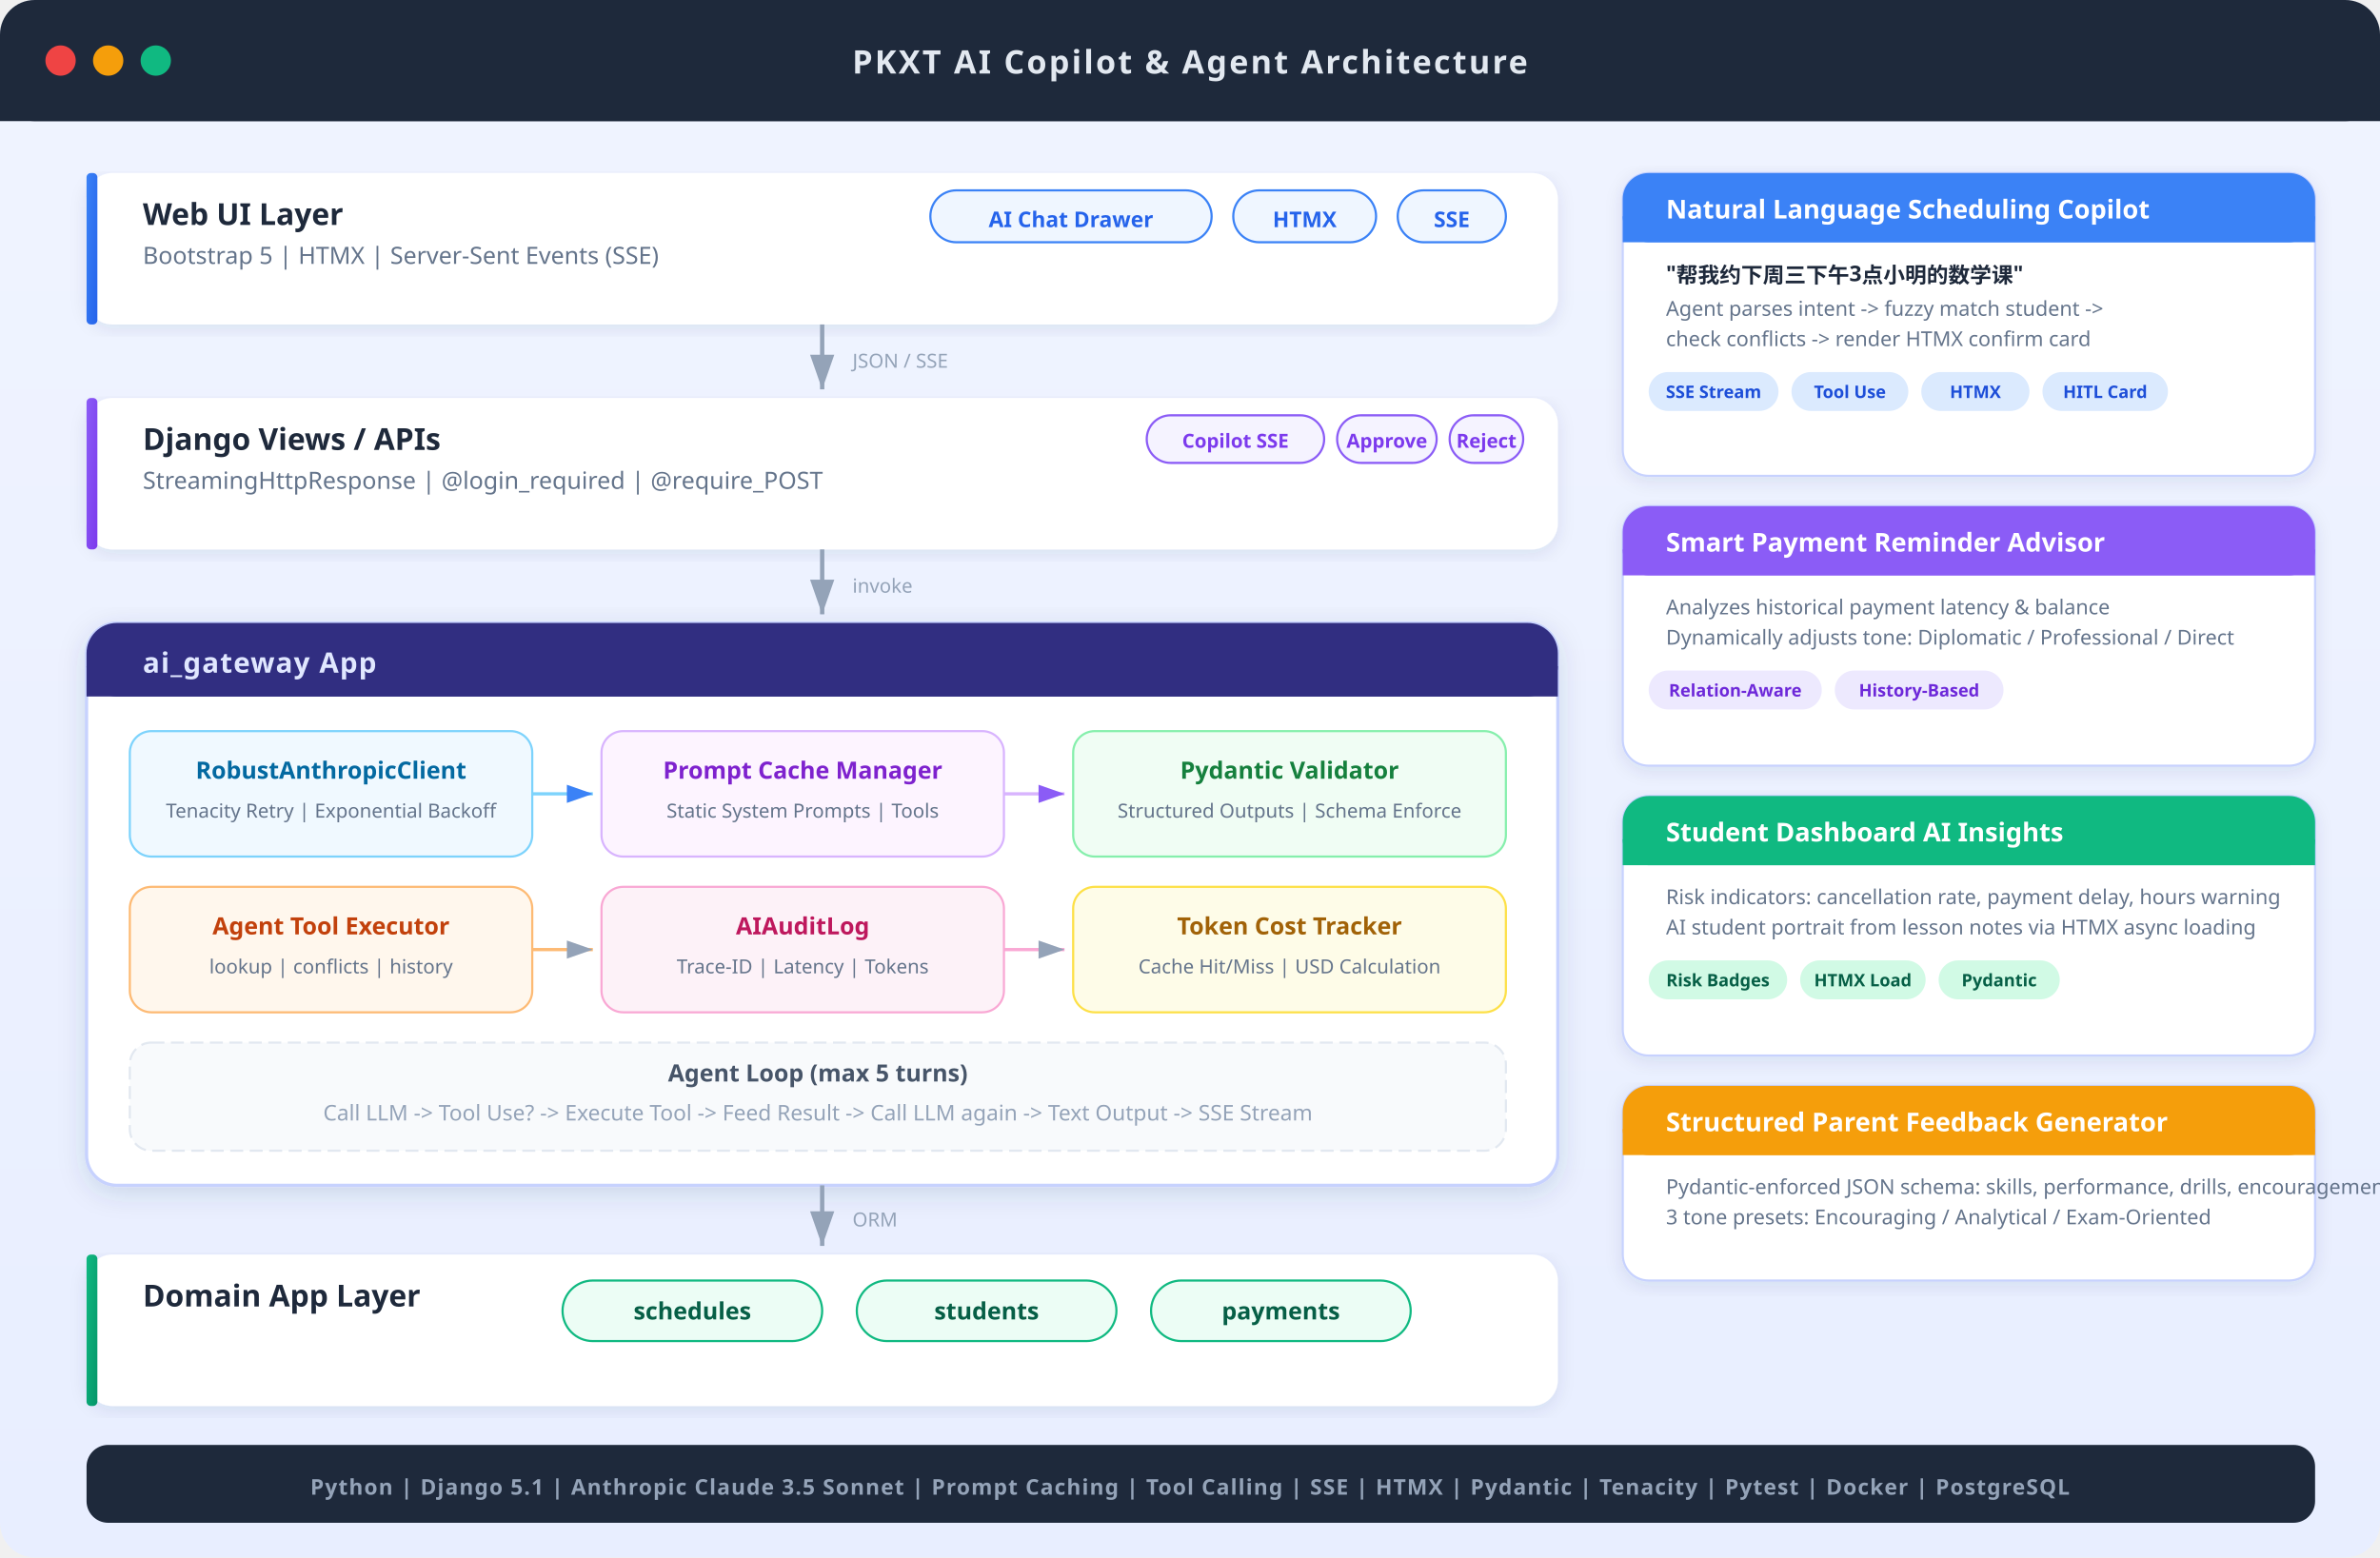
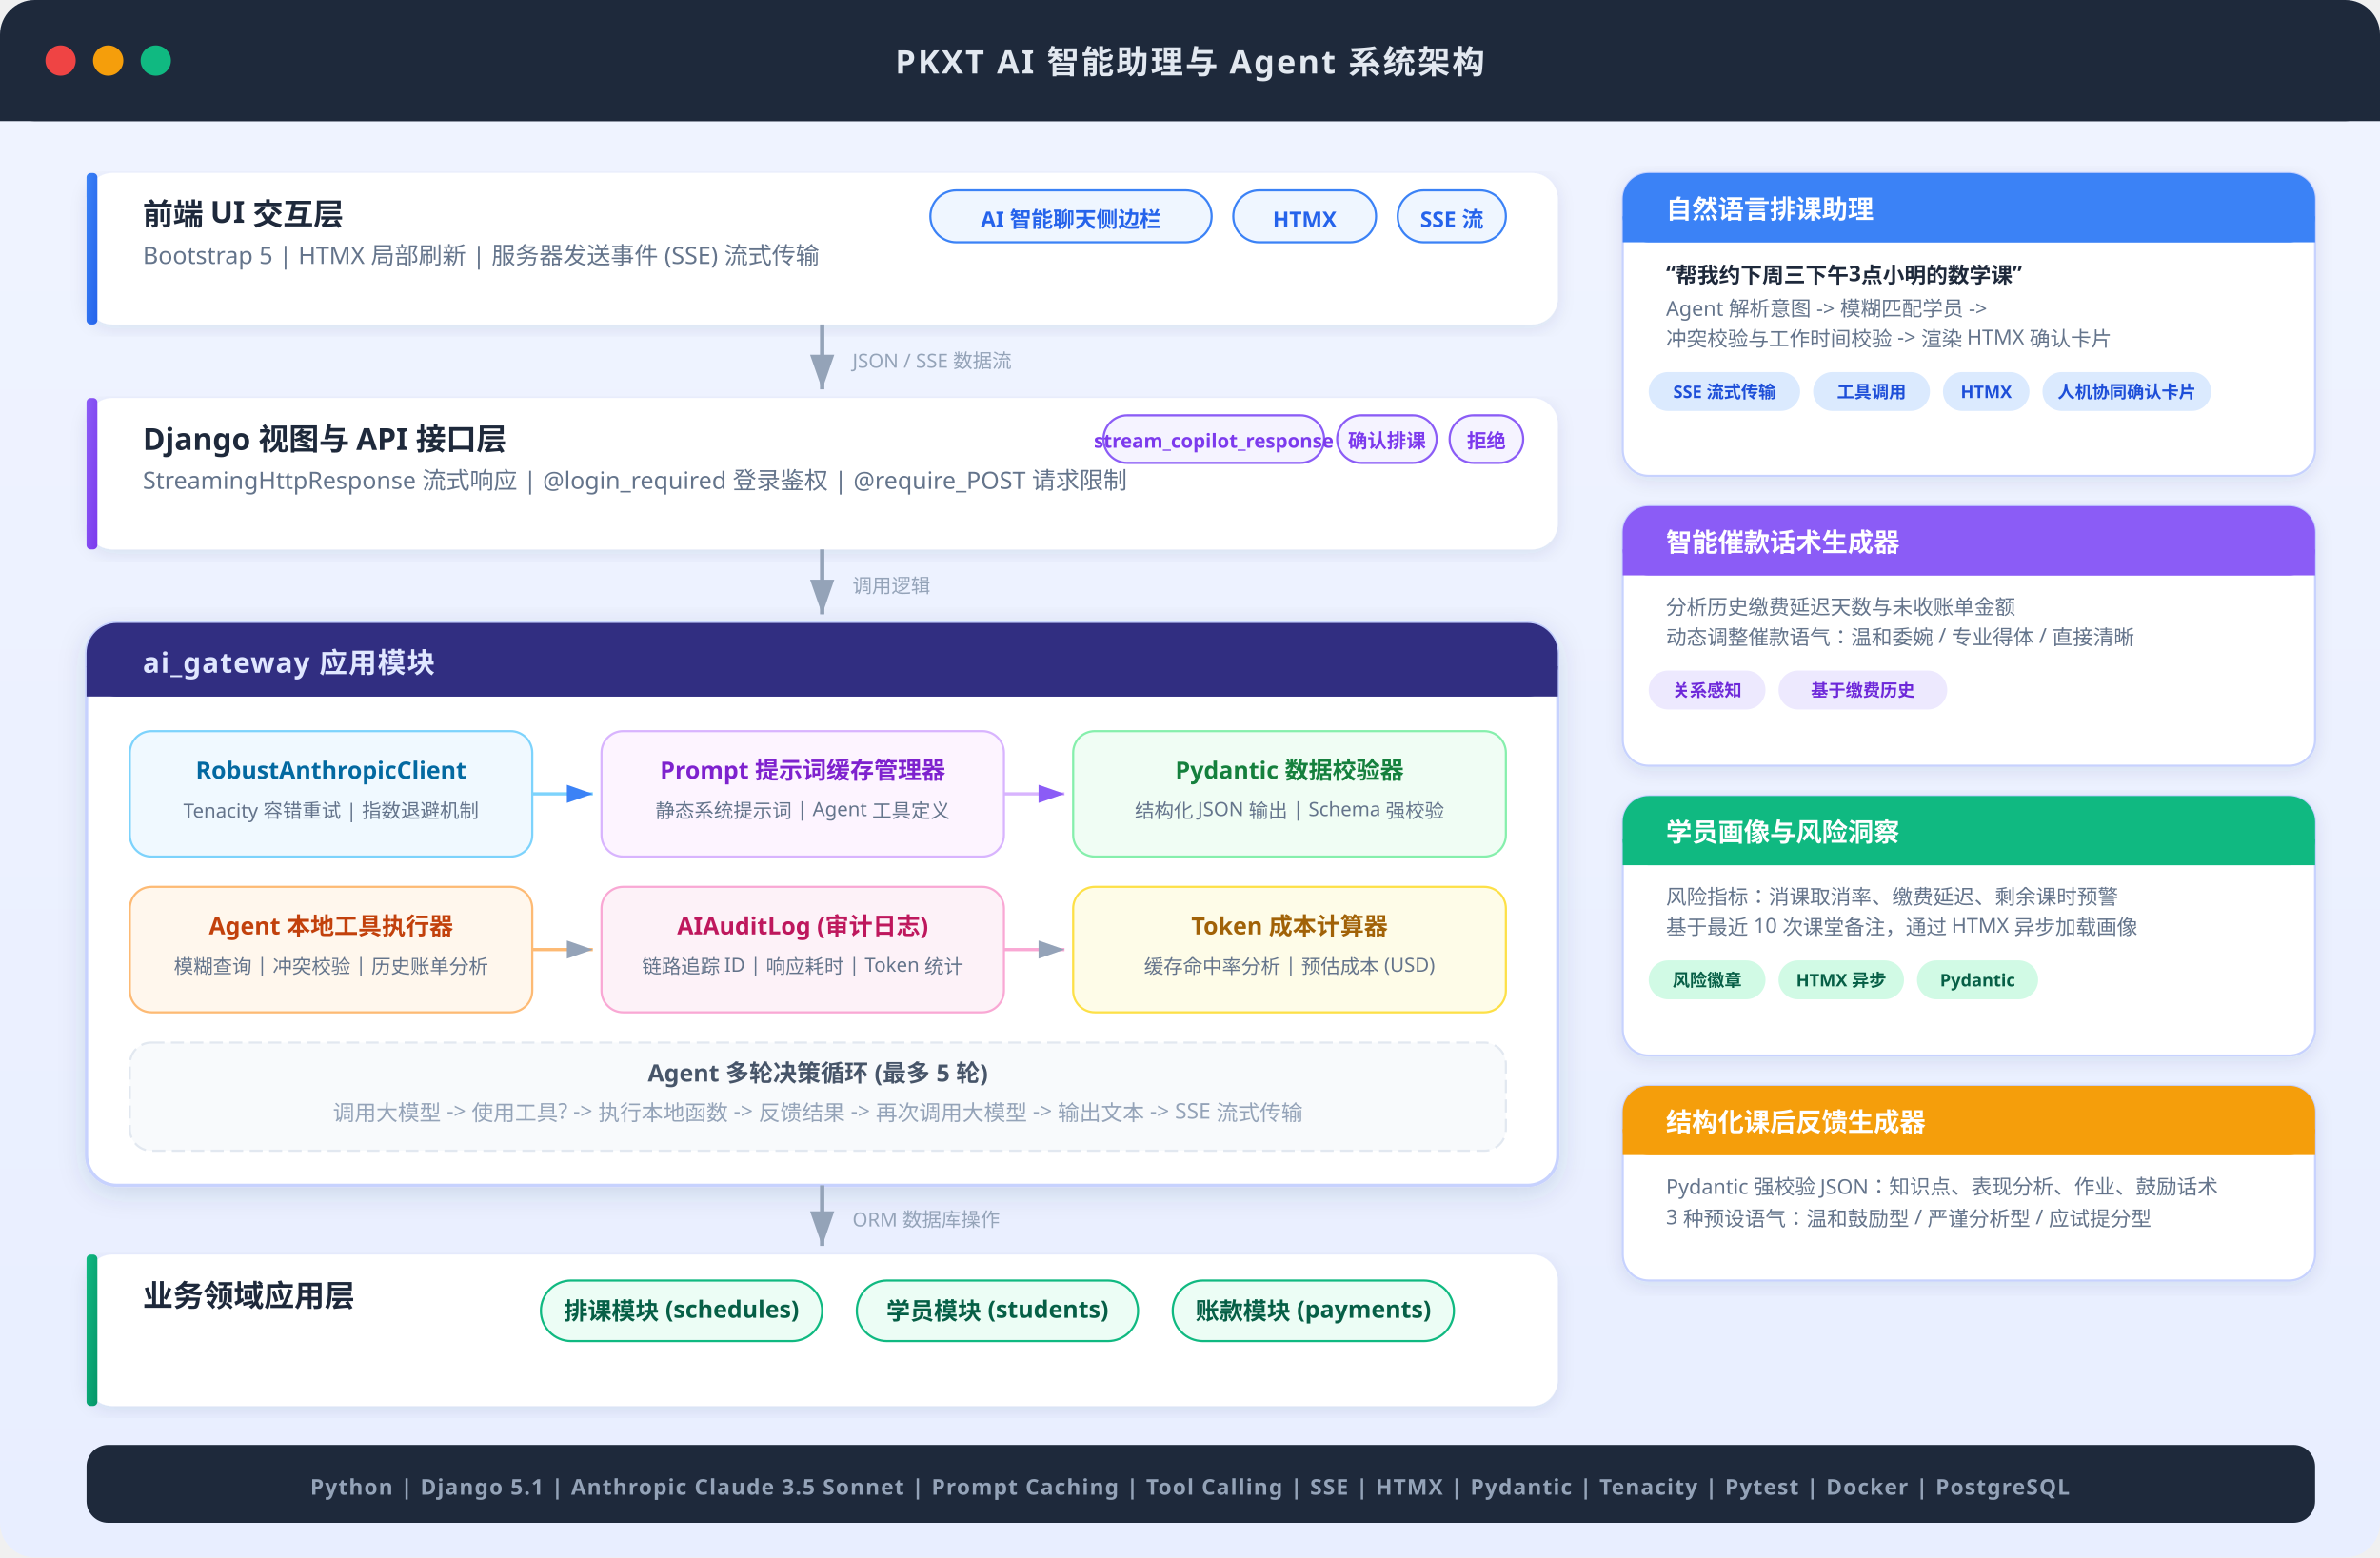
- <svg xmlns="http://www.w3.org/2000/svg" viewBox="0 0 1100 720" font-family="'Segoe UI',system-ui,-apple-system,sans-serif">
+ <svg xmlns="http://www.w3.org/2000/svg" viewBox="0 0 1100 720" font-family="'Microsoft YaHei', 'PingFang SC', 'Segoe UI', system-ui, sans-serif">
  <defs>
    <linearGradient id="bg" x1="0" y1="0" x2="0" y2="1">
      <stop offset="0%" stop-color="#f0f4ff" />
      <stop offset="100%" stop-color="#e8eeff" />
    </linearGradient>
    <linearGradient id="gBlue" x1="0" y1="0" x2="1" y2="1">
      <stop offset="0%" stop-color="#3b82f6" />
      <stop offset="100%" stop-color="#2563eb" />
    </linearGradient>
    <linearGradient id="gPurple" x1="0" y1="0" x2="1" y2="1">
      <stop offset="0%" stop-color="#8b5cf6" />
      <stop offset="100%" stop-color="#7c3aed" />
    </linearGradient>
    <linearGradient id="gGreen" x1="0" y1="0" x2="1" y2="1">
      <stop offset="0%" stop-color="#10b981" />
      <stop offset="100%" stop-color="#059669" />
    </linearGradient>
    <linearGradient id="gOrange" x1="0" y1="0" x2="1" y2="1">
      <stop offset="0%" stop-color="#f59e0b" />
      <stop offset="100%" stop-color="#d97706" />
    </linearGradient>
    <linearGradient id="gPink" x1="0" y1="0" x2="1" y2="1">
      <stop offset="0%" stop-color="#ec4899" />
      <stop offset="100%" stop-color="#db2777" />
    </linearGradient>
    <filter id="shadow" x="-4%" y="-4%" width="108%" height="112%">
      <feDropShadow dx="0" dy="2" stdDeviation="4" flood-color="#1e3a5f" flood-opacity="0.10" />
    </filter>
    <filter id="shadowLg" x="-4%" y="-4%" width="108%" height="112%">
      <feDropShadow dx="0" dy="3" stdDeviation="6" flood-color="#1e3a5f" flood-opacity="0.14" />
    </filter>
    <marker id="arrow" viewBox="0 0 10 7" refX="10" refY="3.5" markerWidth="8" markerHeight="6" orient="auto-start-reverse">
      <polygon points="0,0 10,3.5 0,7" fill="#94a3b8" />
    </marker>
    <marker id="arrowBlue" viewBox="0 0 10 7" refX="10" refY="3.5" markerWidth="8" markerHeight="6" orient="auto-start-reverse">
      <polygon points="0,0 10,3.5 0,7" fill="#3b82f6" />
    </marker>
    <marker id="arrowPurple" viewBox="0 0 10 7" refX="10" refY="3.5" markerWidth="8" markerHeight="6" orient="auto-start-reverse">
      <polygon points="0,0 10,3.5 0,7" fill="#8b5cf6" />
    </marker>
  </defs>
  <rect width="1100" height="720" rx="16" fill="url(#bg)" />
  <rect x="0" y="0" width="1100" height="56" rx="16" fill="#1e293b" />
  <rect x="0" y="28" width="1100" height="28" fill="#1e293b" />
  <circle cx="28" cy="28" r="7" fill="#ef4444" />
  <circle cx="50" cy="28" r="7" fill="#f59e0b" />
  <circle cx="72" cy="28" r="7" fill="#10b981" />
-   <text x="550" y="34" text-anchor="middle" fill="#e2e8f0" font-size="15" font-weight="700" letter-spacing="1">PKXT  AI Copilot  &amp;  Agent  Architecture</text>
+   <text x="550" y="34" text-anchor="middle" fill="#e2e8f0" font-size="15" font-weight="700" letter-spacing="1">PKXT  AI 智能助理与 Agent 系统架构</text>
  <rect x="40" y="80" width="680" height="70" rx="12" fill="white" filter="url(#shadow)" />
  <rect x="40" y="80" width="5" height="70" rx="2" fill="url(#gBlue)" />
-   <text x="66" y="104" fill="#1e293b" font-size="14" font-weight="700">Web UI Layer</text>
-   <text x="66" y="122" fill="#64748b" font-size="11">Bootstrap 5  |  HTMX  |  Server-Sent Events (SSE)</text>
+   <text x="66" y="104" fill="#1e293b" font-size="14" font-weight="700">前端 UI 交互层</text>
+   <text x="66" y="122" fill="#64748b" font-size="11">Bootstrap 5  |  HTMX 局部刷新  |  服务器发送事件 (SSE) 流式传输</text>
  <rect x="430" y="88" width="130" height="24" rx="12" fill="#eff6ff" stroke="#3b82f6" stroke-width="1" />
-   <text x="495" y="105" text-anchor="middle" fill="#2563eb" font-size="10" font-weight="600">AI Chat Drawer</text>
+   <text x="495" y="105" text-anchor="middle" fill="#2563eb" font-size="10" font-weight="600">AI 智能聊天侧边栏</text>
  <rect x="570" y="88" width="66" height="24" rx="12" fill="#eff6ff" stroke="#3b82f6" stroke-width="1" />
  <text x="603" y="105" text-anchor="middle" fill="#2563eb" font-size="10" font-weight="600">HTMX</text>
  <rect x="646" y="88" width="50" height="24" rx="12" fill="#eff6ff" stroke="#3b82f6" stroke-width="1" />
-   <text x="671" y="105" text-anchor="middle" fill="#2563eb" font-size="10" font-weight="600">SSE</text>
+   <text x="671" y="105" text-anchor="middle" fill="#2563eb" font-size="10" font-weight="600">SSE 流</text>
  <line x1="380" y1="150" x2="380" y2="180" stroke="#94a3b8" stroke-width="2" marker-end="url(#arrow)" />
-   <text x="394" y="170" fill="#94a3b8" font-size="9">JSON / SSE</text>
+   <text x="394" y="170" fill="#94a3b8" font-size="9">JSON / SSE 数据流</text>
  <rect x="40" y="184" width="680" height="70" rx="12" fill="white" filter="url(#shadow)" />
  <rect x="40" y="184" width="5" height="70" rx="2" fill="url(#gPurple)" />
-   <text x="66" y="208" fill="#1e293b" font-size="14" font-weight="700">Django Views / APIs</text>
-   <text x="66" y="226" fill="#64748b" font-size="11">StreamingHttpResponse  |  @login_required  |  @require_POST</text>
-   <rect x="530" y="192" width="82" height="22" rx="11" fill="#f5f3ff" stroke="#8b5cf6" stroke-width="1" />
-   <text x="571" y="207" text-anchor="middle" fill="#7c3aed" font-size="9" font-weight="600">Copilot SSE</text>
+   <text x="66" y="208" fill="#1e293b" font-size="14" font-weight="700">Django 视图与 API 接口层</text>
+   <text x="66" y="226" fill="#64748b" font-size="11">StreamingHttpResponse 流式响应  |  @login_required 登录鉴权  |  @require_POST 请求限制</text>
+   <rect x="510" y="192" width="102" height="22" rx="11" fill="#f5f3ff" stroke="#8b5cf6" stroke-width="1" />
+   <text x="561" y="207" text-anchor="middle" fill="#7c3aed" font-size="9" font-weight="600">stream_copilot_response</text>
  <rect x="618" y="192" width="46" height="22" rx="11" fill="#f5f3ff" stroke="#8b5cf6" stroke-width="1" />
-   <text x="641" y="207" text-anchor="middle" fill="#7c3aed" font-size="9" font-weight="600">Approve</text>
+   <text x="641" y="207" text-anchor="middle" fill="#7c3aed" font-size="9" font-weight="600">确认排课</text>
  <rect x="670" y="192" width="34" height="22" rx="11" fill="#f5f3ff" stroke="#8b5cf6" stroke-width="1" />
-   <text x="687" y="207" text-anchor="middle" fill="#7c3aed" font-size="9" font-weight="600">Reject</text>
+   <text x="687" y="207" text-anchor="middle" fill="#7c3aed" font-size="9" font-weight="600">拒绝</text>
  <line x1="380" y1="254" x2="380" y2="284" stroke="#94a3b8" stroke-width="2" marker-end="url(#arrow)" />
-   <text x="394" y="274" fill="#94a3b8" font-size="9">invoke</text>
+   <text x="394" y="274" fill="#94a3b8" font-size="9">调用逻辑</text>
  <rect x="40" y="288" width="680" height="260" rx="14" fill="white" stroke="#c7d2fe" stroke-width="1.5" filter="url(#shadowLg)" />
  <rect x="40" y="288" width="680" height="34" rx="14" fill="#312e81" />
  <rect x="40" y="308" width="680" height="14" fill="#312e81" />
-   <text x="66" y="311" fill="#e0e7ff" font-size="13" font-weight="700" letter-spacing="0.5">ai_gateway  App</text>
+   <text x="66" y="311" fill="#e0e7ff" font-size="13" font-weight="700" letter-spacing="0.5">ai_gateway  应用模块</text>
  <rect x="60" y="338" width="186" height="58" rx="10" fill="#f0f9ff" stroke="#7dd3fc" stroke-width="1" />
  <text x="153" y="360" text-anchor="middle" fill="#0369a1" font-size="11" font-weight="700">RobustAnthropicClient</text>
-   <text x="153" y="378" text-anchor="middle" fill="#64748b" font-size="9">Tenacity Retry  |  Exponential Backoff</text>
+   <text x="153" y="378" text-anchor="middle" fill="#64748b" font-size="9">Tenacity 容错重试  |  指数退避机制</text>
  <line x1="246" y1="367" x2="274" y2="367" stroke="#7dd3fc" stroke-width="1.5" marker-end="url(#arrowBlue)" />
  <rect x="278" y="338" width="186" height="58" rx="10" fill="#fdf4ff" stroke="#d8b4fe" stroke-width="1" />
-   <text x="371" y="360" text-anchor="middle" fill="#7e22ce" font-size="11" font-weight="700">Prompt Cache Manager</text>
-   <text x="371" y="378" text-anchor="middle" fill="#64748b" font-size="9">Static System Prompts  |  Tools</text>
+   <text x="371" y="360" text-anchor="middle" fill="#7e22ce" font-size="11" font-weight="700">Prompt 提示词缓存管理器</text>
+   <text x="371" y="378" text-anchor="middle" fill="#64748b" font-size="9">静态系统提示词  |  Agent 工具定义</text>
  <line x1="464" y1="367" x2="492" y2="367" stroke="#d8b4fe" stroke-width="1.5" marker-end="url(#arrowPurple)" />
  <rect x="496" y="338" width="200" height="58" rx="10" fill="#f0fdf4" stroke="#86efac" stroke-width="1" />
-   <text x="596" y="360" text-anchor="middle" fill="#15803d" font-size="11" font-weight="700">Pydantic Validator</text>
-   <text x="596" y="378" text-anchor="middle" fill="#64748b" font-size="9">Structured Outputs  |  Schema Enforce</text>
+   <text x="596" y="360" text-anchor="middle" fill="#15803d" font-size="11" font-weight="700">Pydantic 数据校验器</text>
+   <text x="596" y="378" text-anchor="middle" fill="#64748b" font-size="9">结构化 JSON 输出  |  Schema 强校验</text>
  <rect x="60" y="410" width="186" height="58" rx="10" fill="#fff7ed" stroke="#fdba74" stroke-width="1" />
-   <text x="153" y="432" text-anchor="middle" fill="#c2410c" font-size="11" font-weight="700">Agent Tool Executor</text>
-   <text x="153" y="450" text-anchor="middle" fill="#64748b" font-size="9">lookup  |  conflicts  |  history</text>
+   <text x="153" y="432" text-anchor="middle" fill="#c2410c" font-size="11" font-weight="700">Agent 本地工具执行器</text>
+   <text x="153" y="450" text-anchor="middle" fill="#64748b" font-size="9">模糊查询  |  冲突校验  |  历史账单分析</text>
  <line x1="246" y1="439" x2="274" y2="439" stroke="#fdba74" stroke-width="1.5" marker-end="url(#arrow)" />
  <rect x="278" y="410" width="186" height="58" rx="10" fill="#fdf2f8" stroke="#f9a8d4" stroke-width="1" />
-   <text x="371" y="432" text-anchor="middle" fill="#be185d" font-size="11" font-weight="700">AIAuditLog</text>
-   <text x="371" y="450" text-anchor="middle" fill="#64748b" font-size="9">Trace-ID  |  Latency  |  Tokens</text>
+   <text x="371" y="432" text-anchor="middle" fill="#be185d" font-size="11" font-weight="700">AIAuditLog (审计日志)</text>
+   <text x="371" y="450" text-anchor="middle" fill="#64748b" font-size="9">链路追踪 ID  |  响应耗时  |  Token 统计</text>
  <line x1="464" y1="439" x2="492" y2="439" stroke="#f9a8d4" stroke-width="1.5" marker-end="url(#arrow)" />
  <rect x="496" y="410" width="200" height="58" rx="10" fill="#fefce8" stroke="#fde047" stroke-width="1" />
-   <text x="596" y="432" text-anchor="middle" fill="#a16207" font-size="11" font-weight="700">Token Cost Tracker</text>
-   <text x="596" y="450" text-anchor="middle" fill="#64748b" font-size="9">Cache Hit/Miss  |  USD Calculation</text>
+   <text x="596" y="432" text-anchor="middle" fill="#a16207" font-size="11" font-weight="700">Token 成本计算器</text>
+   <text x="596" y="450" text-anchor="middle" fill="#64748b" font-size="9">缓存命中率分析  |  预估成本 (USD)</text>
  <rect x="60" y="482" width="636" height="50" rx="10" fill="#f8fafc" stroke="#e2e8f0" stroke-width="1" stroke-dasharray="6,3" />
-   <text x="378" y="500" text-anchor="middle" fill="#475569" font-size="11" font-weight="600">Agent Loop (max 5 turns)</text>
-   <text x="378" y="518" text-anchor="middle" fill="#94a3b8" font-size="10">Call LLM  -&gt;  Tool Use?  -&gt;  Execute Tool  -&gt;  Feed Result  -&gt;  Call LLM again  -&gt;  Text Output  -&gt;  SSE Stream</text>
+   <text x="378" y="500" text-anchor="middle" fill="#475569" font-size="11" font-weight="600">Agent 多轮决策循环 (最多 5 轮)</text>
+   <text x="378" y="518" text-anchor="middle" fill="#94a3b8" font-size="10">调用大模型  -&gt;  使用工具?  -&gt;  执行本地函数  -&gt;  反馈结果  -&gt;  再次调用大模型  -&gt;  输出文本  -&gt;  SSE 流式传输</text>
  <line x1="380" y1="548" x2="380" y2="576" stroke="#94a3b8" stroke-width="2" marker-end="url(#arrow)" />
-   <text x="394" y="567" fill="#94a3b8" font-size="9">ORM</text>
+   <text x="394" y="567" fill="#94a3b8" font-size="9">ORM 数据库操作</text>
  <rect x="40" y="580" width="680" height="70" rx="12" fill="white" filter="url(#shadow)" />
  <rect x="40" y="580" width="5" height="70" rx="2" fill="url(#gGreen)" />
-   <text x="66" y="604" fill="#1e293b" font-size="14" font-weight="700">Domain App Layer</text>
-   <rect x="260" y="592" width="120" height="28" rx="14" fill="#ecfdf5" stroke="#10b981" stroke-width="1" />
-   <text x="320" y="610" text-anchor="middle" fill="#065f46" font-size="11" font-weight="600">schedules</text>
-   <rect x="396" y="592" width="120" height="28" rx="14" fill="#ecfdf5" stroke="#10b981" stroke-width="1" />
-   <text x="456" y="610" text-anchor="middle" fill="#065f46" font-size="11" font-weight="600">students</text>
-   <rect x="532" y="592" width="120" height="28" rx="14" fill="#ecfdf5" stroke="#10b981" stroke-width="1" />
-   <text x="592" y="610" text-anchor="middle" fill="#065f46" font-size="11" font-weight="600">payments</text>
+   <text x="66" y="604" fill="#1e293b" font-size="14" font-weight="700">业务领域应用层</text>
+   <rect x="250" y="592" width="130" height="28" rx="14" fill="#ecfdf5" stroke="#10b981" stroke-width="1" />
+   <text x="315" y="610" text-anchor="middle" fill="#065f46" font-size="11" font-weight="600">排课模块 (schedules)</text>
+   <rect x="396" y="592" width="130" height="28" rx="14" fill="#ecfdf5" stroke="#10b981" stroke-width="1" />
+   <text x="461" y="610" text-anchor="middle" fill="#065f46" font-size="11" font-weight="600">学员模块 (students)</text>
+   <rect x="542" y="592" width="130" height="28" rx="14" fill="#ecfdf5" stroke="#10b981" stroke-width="1" />
+   <text x="607" y="610" text-anchor="middle" fill="#065f46" font-size="11" font-weight="600">账款模块 (payments)</text>
  <rect x="750" y="80" width="320" height="140" rx="12" fill="white" stroke="#c7d2fe" stroke-width="1" filter="url(#shadow)" />
  <rect x="750" y="80" width="320" height="32" rx="12" fill="#3b82f6" />
  <rect x="750" y="100" width="320" height="12" fill="#3b82f6" />
-   <text x="770" y="101" fill="white" font-size="12" font-weight="700">Natural Language Scheduling Copilot</text>
-   <text x="770" y="130" fill="#1e293b" font-size="10" font-weight="600">"帮我约下周三下午3点小明的数学课"</text>
-   <text x="770" y="146" fill="#64748b" font-size="9.5">Agent parses intent -&gt; fuzzy match student -&gt;</text>
-   <text x="770" y="160" fill="#64748b" font-size="9.5">check conflicts -&gt; render HTMX confirm card</text>
-   <rect x="762" y="172" width="60" height="18" rx="9" fill="#dbeafe" />
-   <text x="792" y="184" text-anchor="middle" fill="#1d4ed8" font-size="8" font-weight="600">SSE Stream</text>
-   <rect x="828" y="172" width="54" height="18" rx="9" fill="#dbeafe" />
-   <text x="855" y="184" text-anchor="middle" fill="#1d4ed8" font-size="8" font-weight="600">Tool Use</text>
-   <rect x="888" y="172" width="50" height="18" rx="9" fill="#dbeafe" />
-   <text x="913" y="184" text-anchor="middle" fill="#1d4ed8" font-size="8" font-weight="600">HTMX</text>
-   <rect x="944" y="172" width="58" height="18" rx="9" fill="#dbeafe" />
-   <text x="973" y="184" text-anchor="middle" fill="#1d4ed8" font-size="8" font-weight="600">HITL Card</text>
+   <text x="770" y="101" fill="white" font-size="12" font-weight="700">自然语言排课助理</text>
+   <text x="770" y="130" fill="#1e293b" font-size="10" font-weight="600">“帮我约下周三下午3点小明的数学课”</text>
+   <text x="770" y="146" fill="#64748b" font-size="9.5">Agent 解析意图 -&gt; 模糊匹配学员 -&gt;</text>
+   <text x="770" y="160" fill="#64748b" font-size="9.5">冲突校验与工作时间校验 -&gt; 渲染 HTMX 确认卡片</text>
+   <rect x="762" y="172" width="70" height="18" rx="9" fill="#dbeafe" />
+   <text x="797" y="184" text-anchor="middle" fill="#1d4ed8" font-size="8" font-weight="600">SSE 流式传输</text>
+   <rect x="838" y="172" width="54" height="18" rx="9" fill="#dbeafe" />
+   <text x="865" y="184" text-anchor="middle" fill="#1d4ed8" font-size="8" font-weight="600">工具调用</text>
+   <rect x="898" y="172" width="40" height="18" rx="9" fill="#dbeafe" />
+   <text x="918" y="184" text-anchor="middle" fill="#1d4ed8" font-size="8" font-weight="600">HTMX</text>
+   <rect x="944" y="172" width="78" height="18" rx="9" fill="#dbeafe" />
+   <text x="983" y="184" text-anchor="middle" fill="#1d4ed8" font-size="8" font-weight="600">人机协同确认卡片</text>
  <rect x="750" y="234" width="320" height="120" rx="12" fill="white" stroke="#c7d2fe" stroke-width="1" filter="url(#shadow)" />
  <rect x="750" y="234" width="320" height="32" rx="12" fill="#8b5cf6" />
  <rect x="750" y="254" width="320" height="12" fill="#8b5cf6" />
-   <text x="770" y="255" fill="white" font-size="12" font-weight="700">Smart Payment Reminder Advisor</text>
-   <text x="770" y="284" fill="#64748b" font-size="9.5">Analyzes historical payment latency &amp; balance</text>
-   <text x="770" y="298" fill="#64748b" font-size="9.5">Dynamically adjusts tone: Diplomatic / Professional / Direct</text>
-   <rect x="762" y="310" width="80" height="18" rx="9" fill="#ede9fe" />
-   <text x="802" y="322" text-anchor="middle" fill="#6d28d9" font-size="8" font-weight="600">Relation-Aware</text>
-   <rect x="848" y="310" width="78" height="18" rx="9" fill="#ede9fe" />
-   <text x="887" y="322" text-anchor="middle" fill="#6d28d9" font-size="8" font-weight="600">History-Based</text>
+   <text x="770" y="255" fill="white" font-size="12" font-weight="700">智能催款话术生成器</text>
+   <text x="770" y="284" fill="#64748b" font-size="9.5">分析历史缴费延迟天数与未收账单金额</text>
+   <text x="770" y="298" fill="#64748b" font-size="9.5">动态调整催款语气：温和委婉 / 专业得体 / 直接清晰</text>
+   <rect x="762" y="310" width="54" height="18" rx="9" fill="#ede9fe" />
+   <text x="789" y="322" text-anchor="middle" fill="#6d28d9" font-size="8" font-weight="600">关系感知</text>
+   <rect x="822" y="310" width="78" height="18" rx="9" fill="#ede9fe" />
+   <text x="861" y="322" text-anchor="middle" fill="#6d28d9" font-size="8" font-weight="600">基于缴费历史</text>
  <rect x="750" y="368" width="320" height="120" rx="12" fill="white" stroke="#c7d2fe" stroke-width="1" filter="url(#shadow)" />
  <rect x="750" y="368" width="320" height="32" rx="12" fill="#10b981" />
  <rect x="750" y="388" width="320" height="12" fill="#10b981" />
-   <text x="770" y="389" fill="white" font-size="12" font-weight="700">Student Dashboard AI Insights</text>
-   <text x="770" y="418" fill="#64748b" font-size="9.5">Risk indicators: cancellation rate, payment delay, hours warning</text>
-   <text x="770" y="432" fill="#64748b" font-size="9.5">AI student portrait from lesson notes via HTMX async loading</text>
-   <rect x="762" y="444" width="64" height="18" rx="9" fill="#d1fae5" />
-   <text x="794" y="456" text-anchor="middle" fill="#065f46" font-size="8" font-weight="600">Risk Badges</text>
-   <rect x="832" y="444" width="58" height="18" rx="9" fill="#d1fae5" />
-   <text x="861" y="456" text-anchor="middle" fill="#065f46" font-size="8" font-weight="600">HTMX Load</text>
-   <rect x="896" y="444" width="56" height="18" rx="9" fill="#d1fae5" />
-   <text x="924" y="456" text-anchor="middle" fill="#065f46" font-size="8" font-weight="600">Pydantic</text>
+   <text x="770" y="389" fill="white" font-size="12" font-weight="700">学员画像与风险洞察</text>
+   <text x="770" y="418" fill="#64748b" font-size="9.5">风险指标：消课取消率、缴费延迟、剩余课时预警</text>
+   <text x="770" y="432" fill="#64748b" font-size="9.5">基于最近 10 次课堂备注，通过 HTMX 异步加载画像</text>
+   <rect x="762" y="444" width="54" height="18" rx="9" fill="#d1fae5" />
+   <text x="789" y="456" text-anchor="middle" fill="#065f46" font-size="8" font-weight="600">风险徽章</text>
+   <rect x="822" y="444" width="58" height="18" rx="9" fill="#d1fae5" />
+   <text x="851" y="456" text-anchor="middle" fill="#065f46" font-size="8" font-weight="600">HTMX 异步</text>
+   <rect x="886" y="444" width="56" height="18" rx="9" fill="#d1fae5" />
+   <text x="914" y="456" text-anchor="middle" fill="#065f46" font-size="8" font-weight="600">Pydantic</text>
  <rect x="750" y="502" width="320" height="90" rx="12" fill="white" stroke="#c7d2fe" stroke-width="1" filter="url(#shadow)" />
  <rect x="750" y="502" width="320" height="32" rx="12" fill="#f59e0b" />
  <rect x="750" y="522" width="320" height="12" fill="#f59e0b" />
-   <text x="770" y="523" fill="white" font-size="12" font-weight="700">Structured Parent Feedback Generator</text>
-   <text x="770" y="552" fill="#64748b" font-size="9.5">Pydantic-enforced JSON schema: skills, performance, drills, encouragement</text>
-   <text x="770" y="566" fill="#64748b" font-size="9.5">3 tone presets: Encouraging / Analytical / Exam-Oriented</text>
+   <text x="770" y="523" fill="white" font-size="12" font-weight="700">结构化课后反馈生成器</text>
+   <text x="770" y="552" fill="#64748b" font-size="9.5">Pydantic 强校验 JSON：知识点、表现分析、作业、鼓励话术</text>
+   <text x="770" y="566" fill="#64748b" font-size="9.5">3 种预设语气：温和鼓励型 / 严谨分析型 / 应试提分型</text>
  <rect x="40" y="668" width="1030" height="36" rx="10" fill="#1e293b" />
  <text x="550" y="691" text-anchor="middle" fill="#94a3b8" font-size="10" font-weight="600" letter-spacing="0.5">Python  |  Django 5.1  |  Anthropic Claude 3.5 Sonnet  |  Prompt Caching  |  Tool Calling  |  SSE  |  HTMX  |  Pydantic  |  Tenacity  |  Pytest  |  Docker  |  PostgreSQL</text>
</svg>
